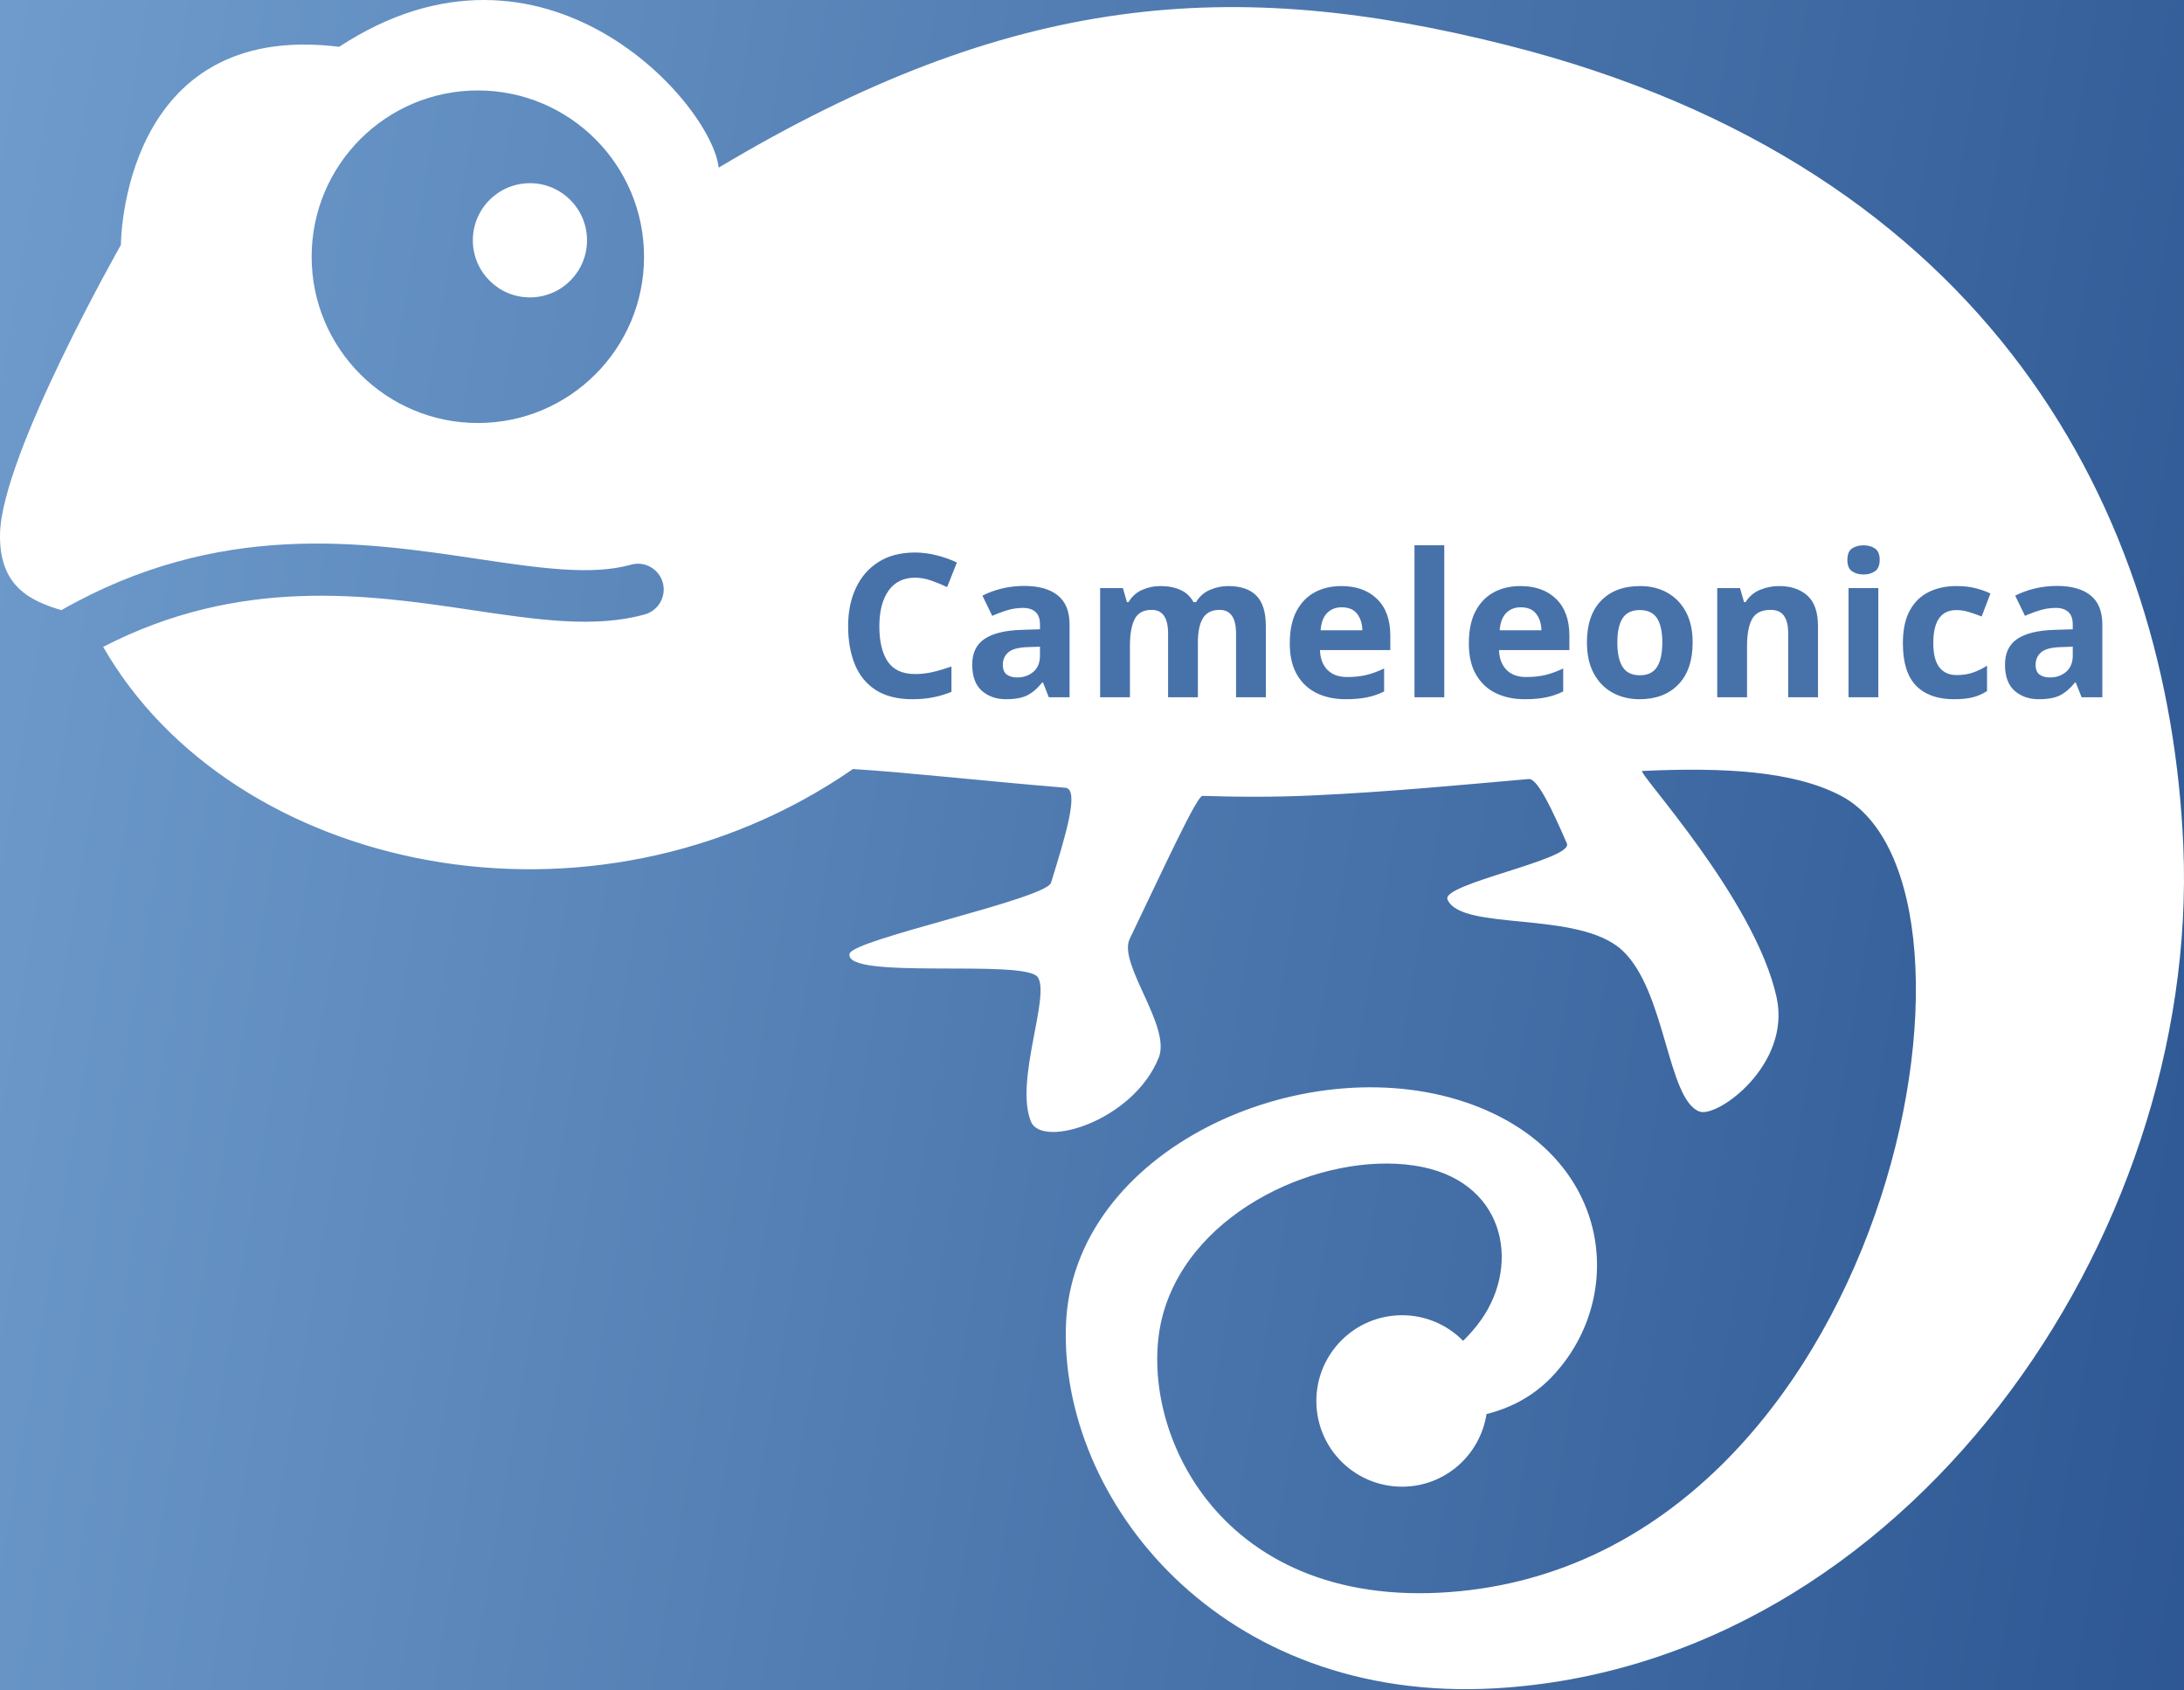
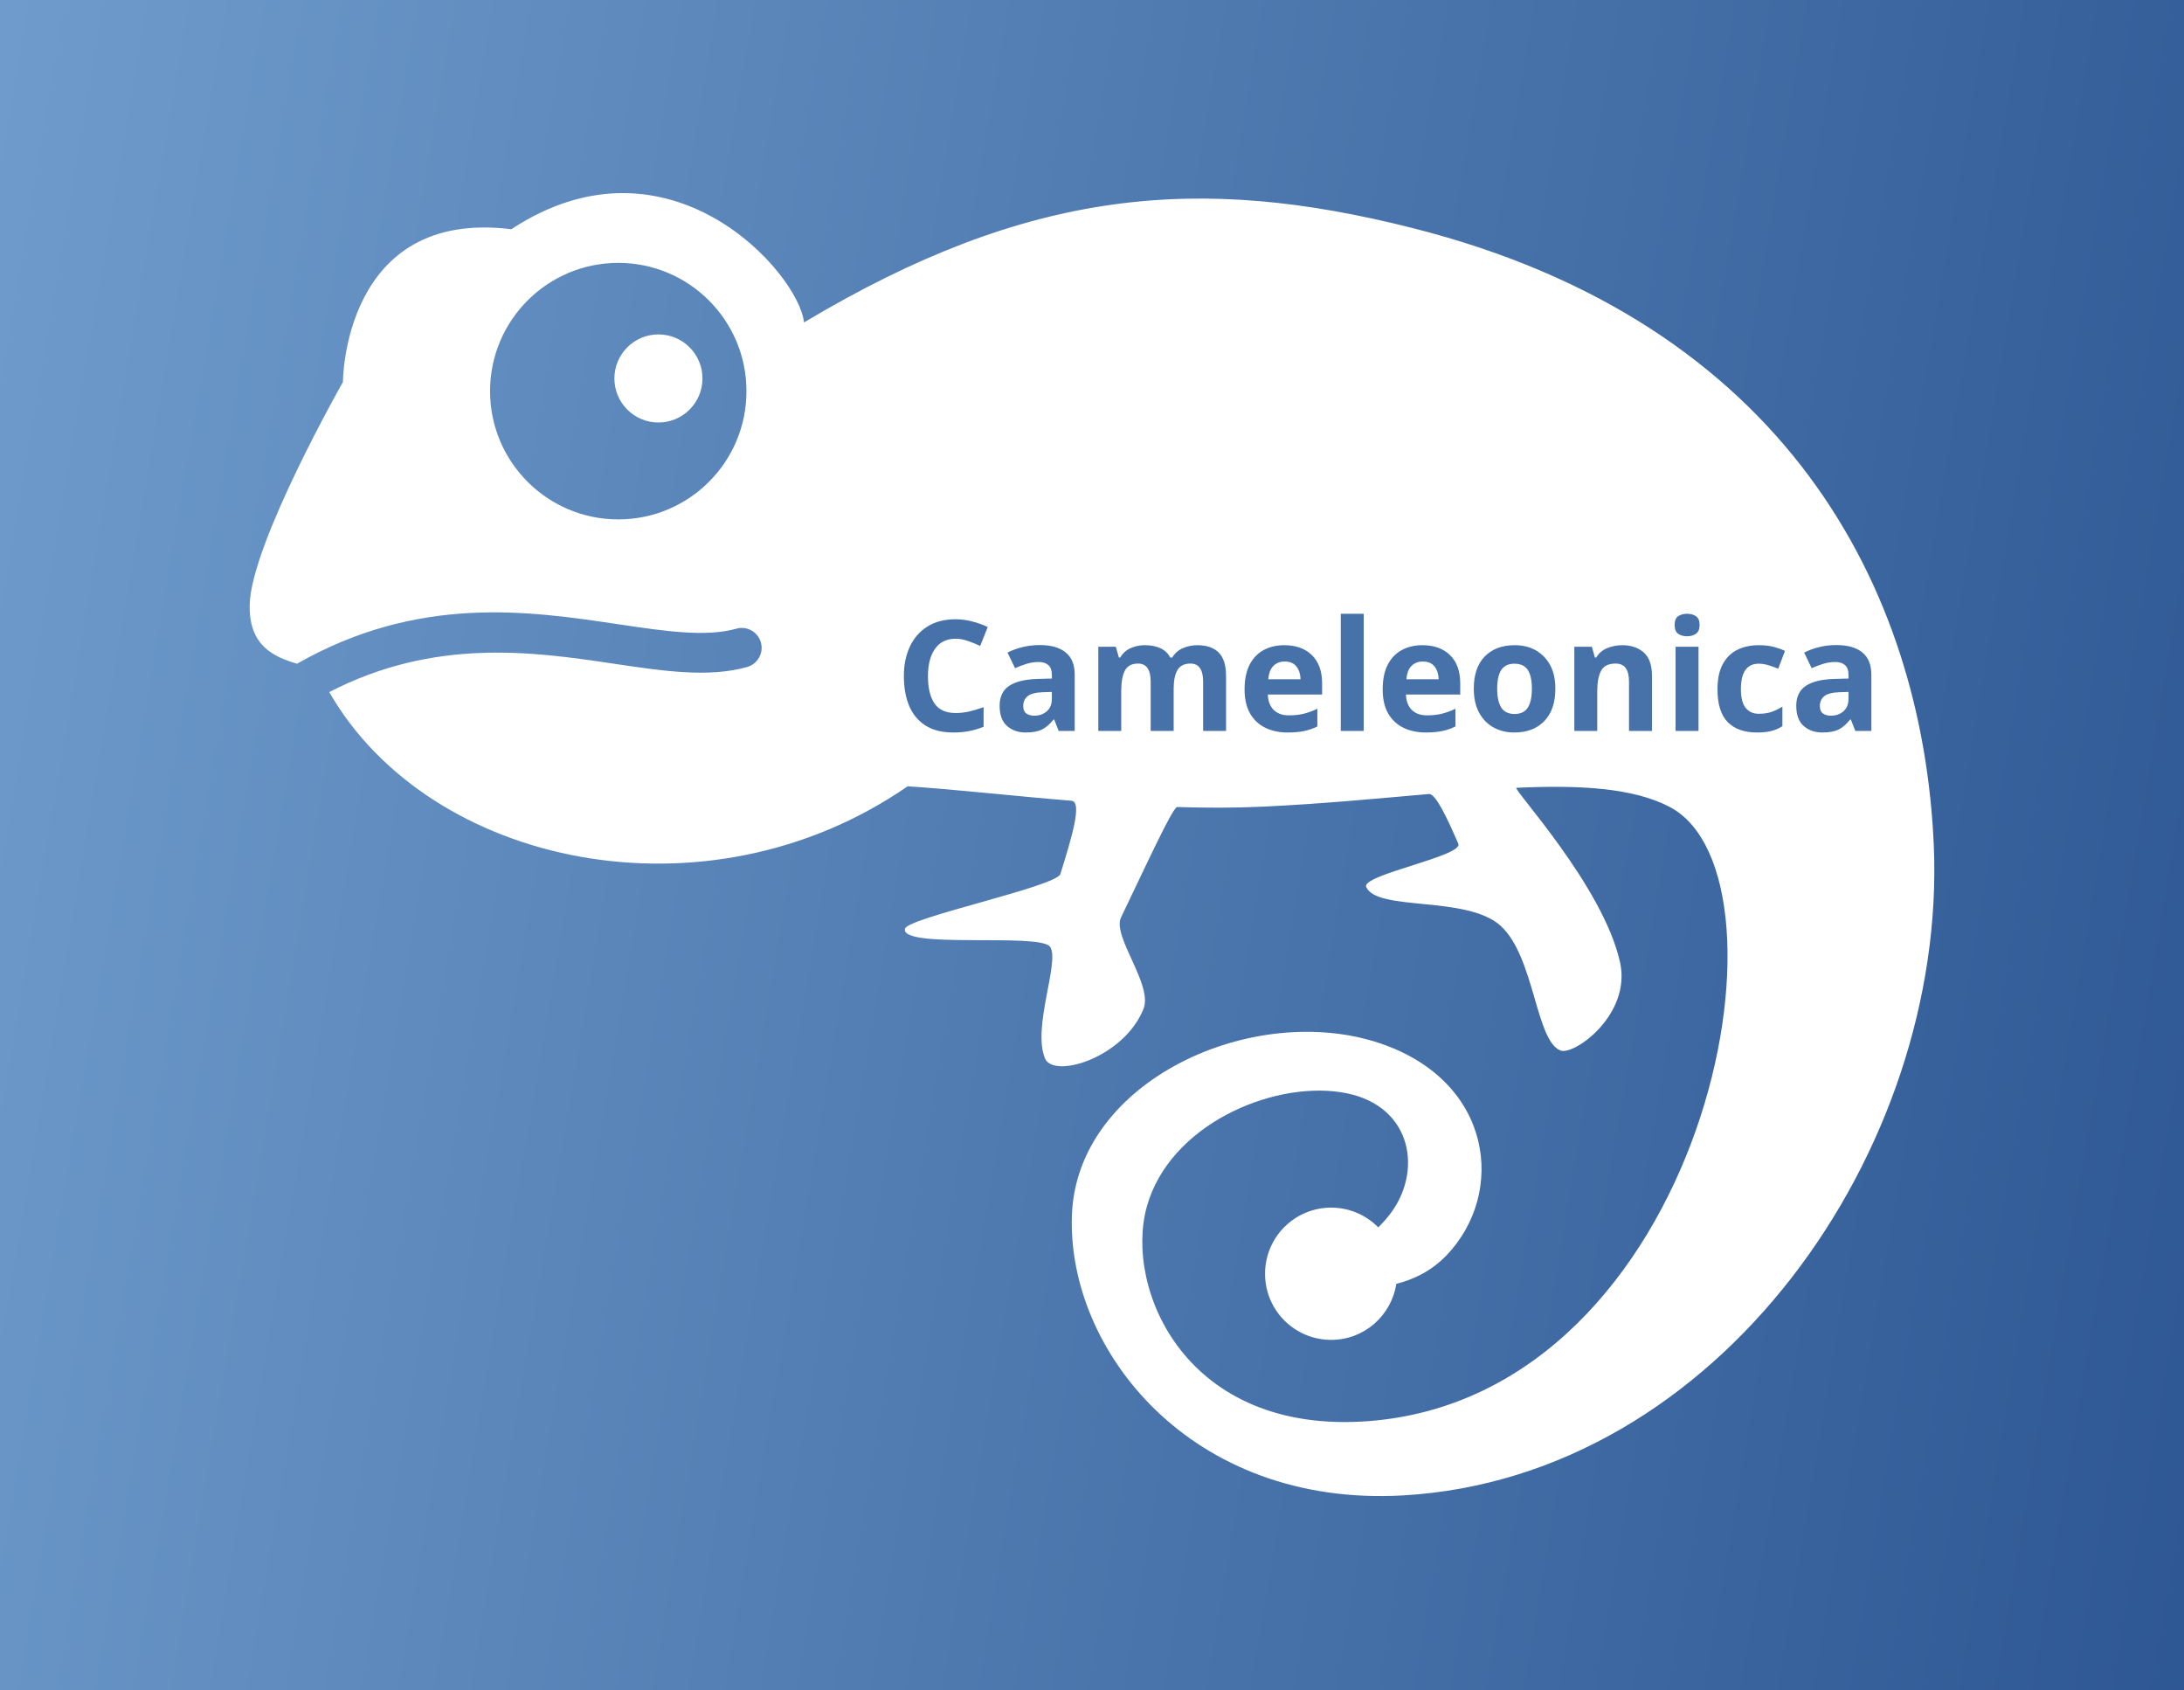
<svg xmlns="http://www.w3.org/2000/svg" xmlns:xlink="http://www.w3.org/1999/xlink" version="1.1" id="Capa_1" x="0px" y="0px" width="501.637" height="387.875" viewBox="0 0 501.637 387.875" xml:space="preserve">
  <defs id="defs43">
    <linearGradient id="linearGradient3775">
      <stop style="stop-color:#729fcf;stop-opacity:1;" offset="0" id="stop3777" />
      <stop style="stop-color:#204987;stop-opacity:1;" offset="1" id="stop3779" />
    </linearGradient>
    <linearGradient xlink:href="#linearGradient3775" id="linearGradient3785" x1="-59" y1="196.375" x2="648" y2="196.375" gradientUnits="userSpaceOnUse" />
    <linearGradient xlink:href="#linearGradient3775" id="linearGradient3883" gradientUnits="userSpaceOnUse" x1="-59" y1="196.375" x2="648" y2="196.375" gradientTransform="translate(-35.8567,-465.0076)" />
  </defs>
  <g id="g3" transform="translate(-5.181514,418.3004)">
    <rect transform="matrix(0.9861006,0.1661494,-0.1661494,0.9861006,0,0)" y="-513.133" x="-94.857" height="489" width="707" id="rect3003" style="fill:url(#linearGradient3883);fill-opacity:1" />
-     <g style="fill:#ffffff;fill-opacity:1" id="g3820" transform="matrix(15.85604,0,0,15.85604,5.187921,-475.1777)">
+     <g style="fill:#ffffff;fill-opacity:1" id="g3820" transform="matrix(12.23076,0,0,12.23076,62.53283,-417.8322)">
      <circle cx="7.676" cy="7.067" r="0.827" id="circle7" style="fill:#ffffff;fill-opacity:1" d="m 8.503,7.067 c 0,0.457 -0.37,0.827 -0.827,0.827 -0.457,0 -0.827,-0.37 -0.827,-0.827 0,-0.457 0.37,-0.827 0.827,-0.827 0.457,0 0.827,0.37 0.827,0.827 z" />
      <path d="M 21.841,4.244 C 17.841,3.232 14.643,3.486 10.41,6.015 10.313,5.091 7.88,2.318 4.913,4.265 1.751,3.874 1.751,7.134 1.751,7.134 c 0,0 -1.728,3.039 -1.751,4.184 -0.016,0.766 0.446,0.973 0.888,1.105 2.285,-1.301 4.359,-0.992 6.044,-0.74 0.878,0.131 1.639,0.242 2.208,0.082 0.197,-0.057 0.404,0.06 0.46,0.258 0.056,0.197 -0.06,0.404 -0.257,0.461 -0.724,0.203 -1.557,0.08 -2.521,-0.064 -1.508,-0.225 -3.35,-0.486 -5.328,0.535 1.878,3.272 7.082,4.382 10.862,1.769 0.825,0.052 1.907,0.175 3.074,0.271 0.215,0.017 0.004,0.697 -0.205,1.375 -0.073,0.236 -2.863,0.82 -2.918,1.027 -0.101,0.389 2.537,0.072 2.725,0.341 0.187,0.271 -0.34,1.509 -0.097,2.094 0.162,0.389 1.48,-0.011 1.849,-0.926 0.186,-0.456 -0.593,-1.359 -0.42,-1.722 0.52,-1.083 0.974,-2.073 1.055,-2.071 0.541,0.017 1.08,0.018 1.604,-0.007 1.092,-0.05 2.146,-0.152 3.122,-0.237 0.124,-0.011 0.332,0.425 0.552,0.933 0.1,0.232 -1.828,0.584 -1.729,0.812 0.203,0.466 1.897,0.152 2.529,0.734 0.633,0.584 0.653,2.156 1.119,2.336 0.257,0.099 1.334,-0.674 1.119,-1.654 -0.314,-1.43 -2.036,-3.274 -1.946,-3.278 1.195,-0.055 2.188,0.002 2.87,0.355 2.53,1.309 0.682,11.047 -5.643,11.535 -3.445,0.265 -4.596,-2.491 -4.168,-4.028 0.423,-1.519 2.319,-2.345 3.634,-2.148 1.312,0.192 1.556,1.41 0.973,2.235 -0.077,0.109 -0.166,0.21 -0.261,0.304 -0.226,-0.229 -0.538,-0.371 -0.884,-0.371 -0.687,0 -1.242,0.557 -1.242,1.242 0,0.687 0.556,1.241 1.242,1.241 0.62,0 1.13,-0.455 1.223,-1.052 0.334,-0.083 0.664,-0.245 0.944,-0.536 1.118,-1.168 0.875,-3.26 -1.244,-3.978 -2.371,-0.802 -5.694,0.688 -5.792,3.218 -0.097,2.529 2.224,5.496 6.221,5.268 5.935,-0.342 10.204,-6.504 9.965,-12.192 -0.206,-4.819 -2.78,-9.83 -9.786,-11.601 z M 6.922,9.713 c -1.33,0 -2.408,-1.078 -2.408,-2.408 0,-1.33 1.078,-2.408 2.408,-2.408 1.329,0 2.407,1.078 2.407,2.408 10e-4,1.33 -1.077,2.408 -2.407,2.408 z" id="path9" style="fill:#ffffff;fill-opacity:1" />
    </g>
-     <text xml:space="preserve" style="font-size:45.9px;font-style:normal;font-variant:normal;font-weight:bold;font-stretch:normal;line-height:125%;letter-spacing:0px;word-spacing:0px;fill:#4772a9;fill-opacity:1;stroke:none;font-family:Ubuntu;-inkscape-font-specification:Sans Bold" x="197.328" y="-258.193" id="text5304">
-       <tspan id="tspan5306" x="197.328" y="-258.193">Cameleonica</tspan>
+     <text xml:space="preserve" style="font-size:35.406px;font-style:normal;font-variant:normal;font-weight:bold;font-stretch:normal;line-height:125%;letter-spacing:0px;word-spacing:0px;fill:#4772a9;fill-opacity:1;stroke:none;font-family:Ubuntu;-inkscape-font-specification:Sans Bold" x="210.742" y="-250.458" id="text5304">
+       <tspan id="tspan5306" x="210.742" y="-250.458">Cameleonica</tspan>
    </text>
  </g>
  <g id="g11" transform="translate(-5.181514,418.3004)" />
  <g id="g13" transform="translate(-5.181514,418.3004)" />
  <g id="g15" transform="translate(-5.181514,418.3004)" />
  <g id="g17" transform="translate(-5.181514,418.3004)" />
  <g id="g19" transform="translate(-5.181514,418.3004)" />
  <g id="g21" transform="translate(-5.181514,418.3004)" />
  <g id="g23" transform="translate(-5.181514,418.3004)" />
  <g id="g25" transform="translate(-5.181514,418.3004)" />
  <g id="g27" transform="translate(-5.181514,418.3004)" />
  <g id="g29" transform="translate(-5.181514,418.3004)" />
  <g id="g31" transform="translate(-5.181514,418.3004)" />
  <g id="g33" transform="translate(-5.181514,418.3004)" />
  <g id="g35" transform="translate(-5.181514,418.3004)" />
  <g id="g37" transform="translate(-5.181514,418.3004)" />
  <g id="g39" transform="translate(-5.181514,418.3004)" />
</svg>
